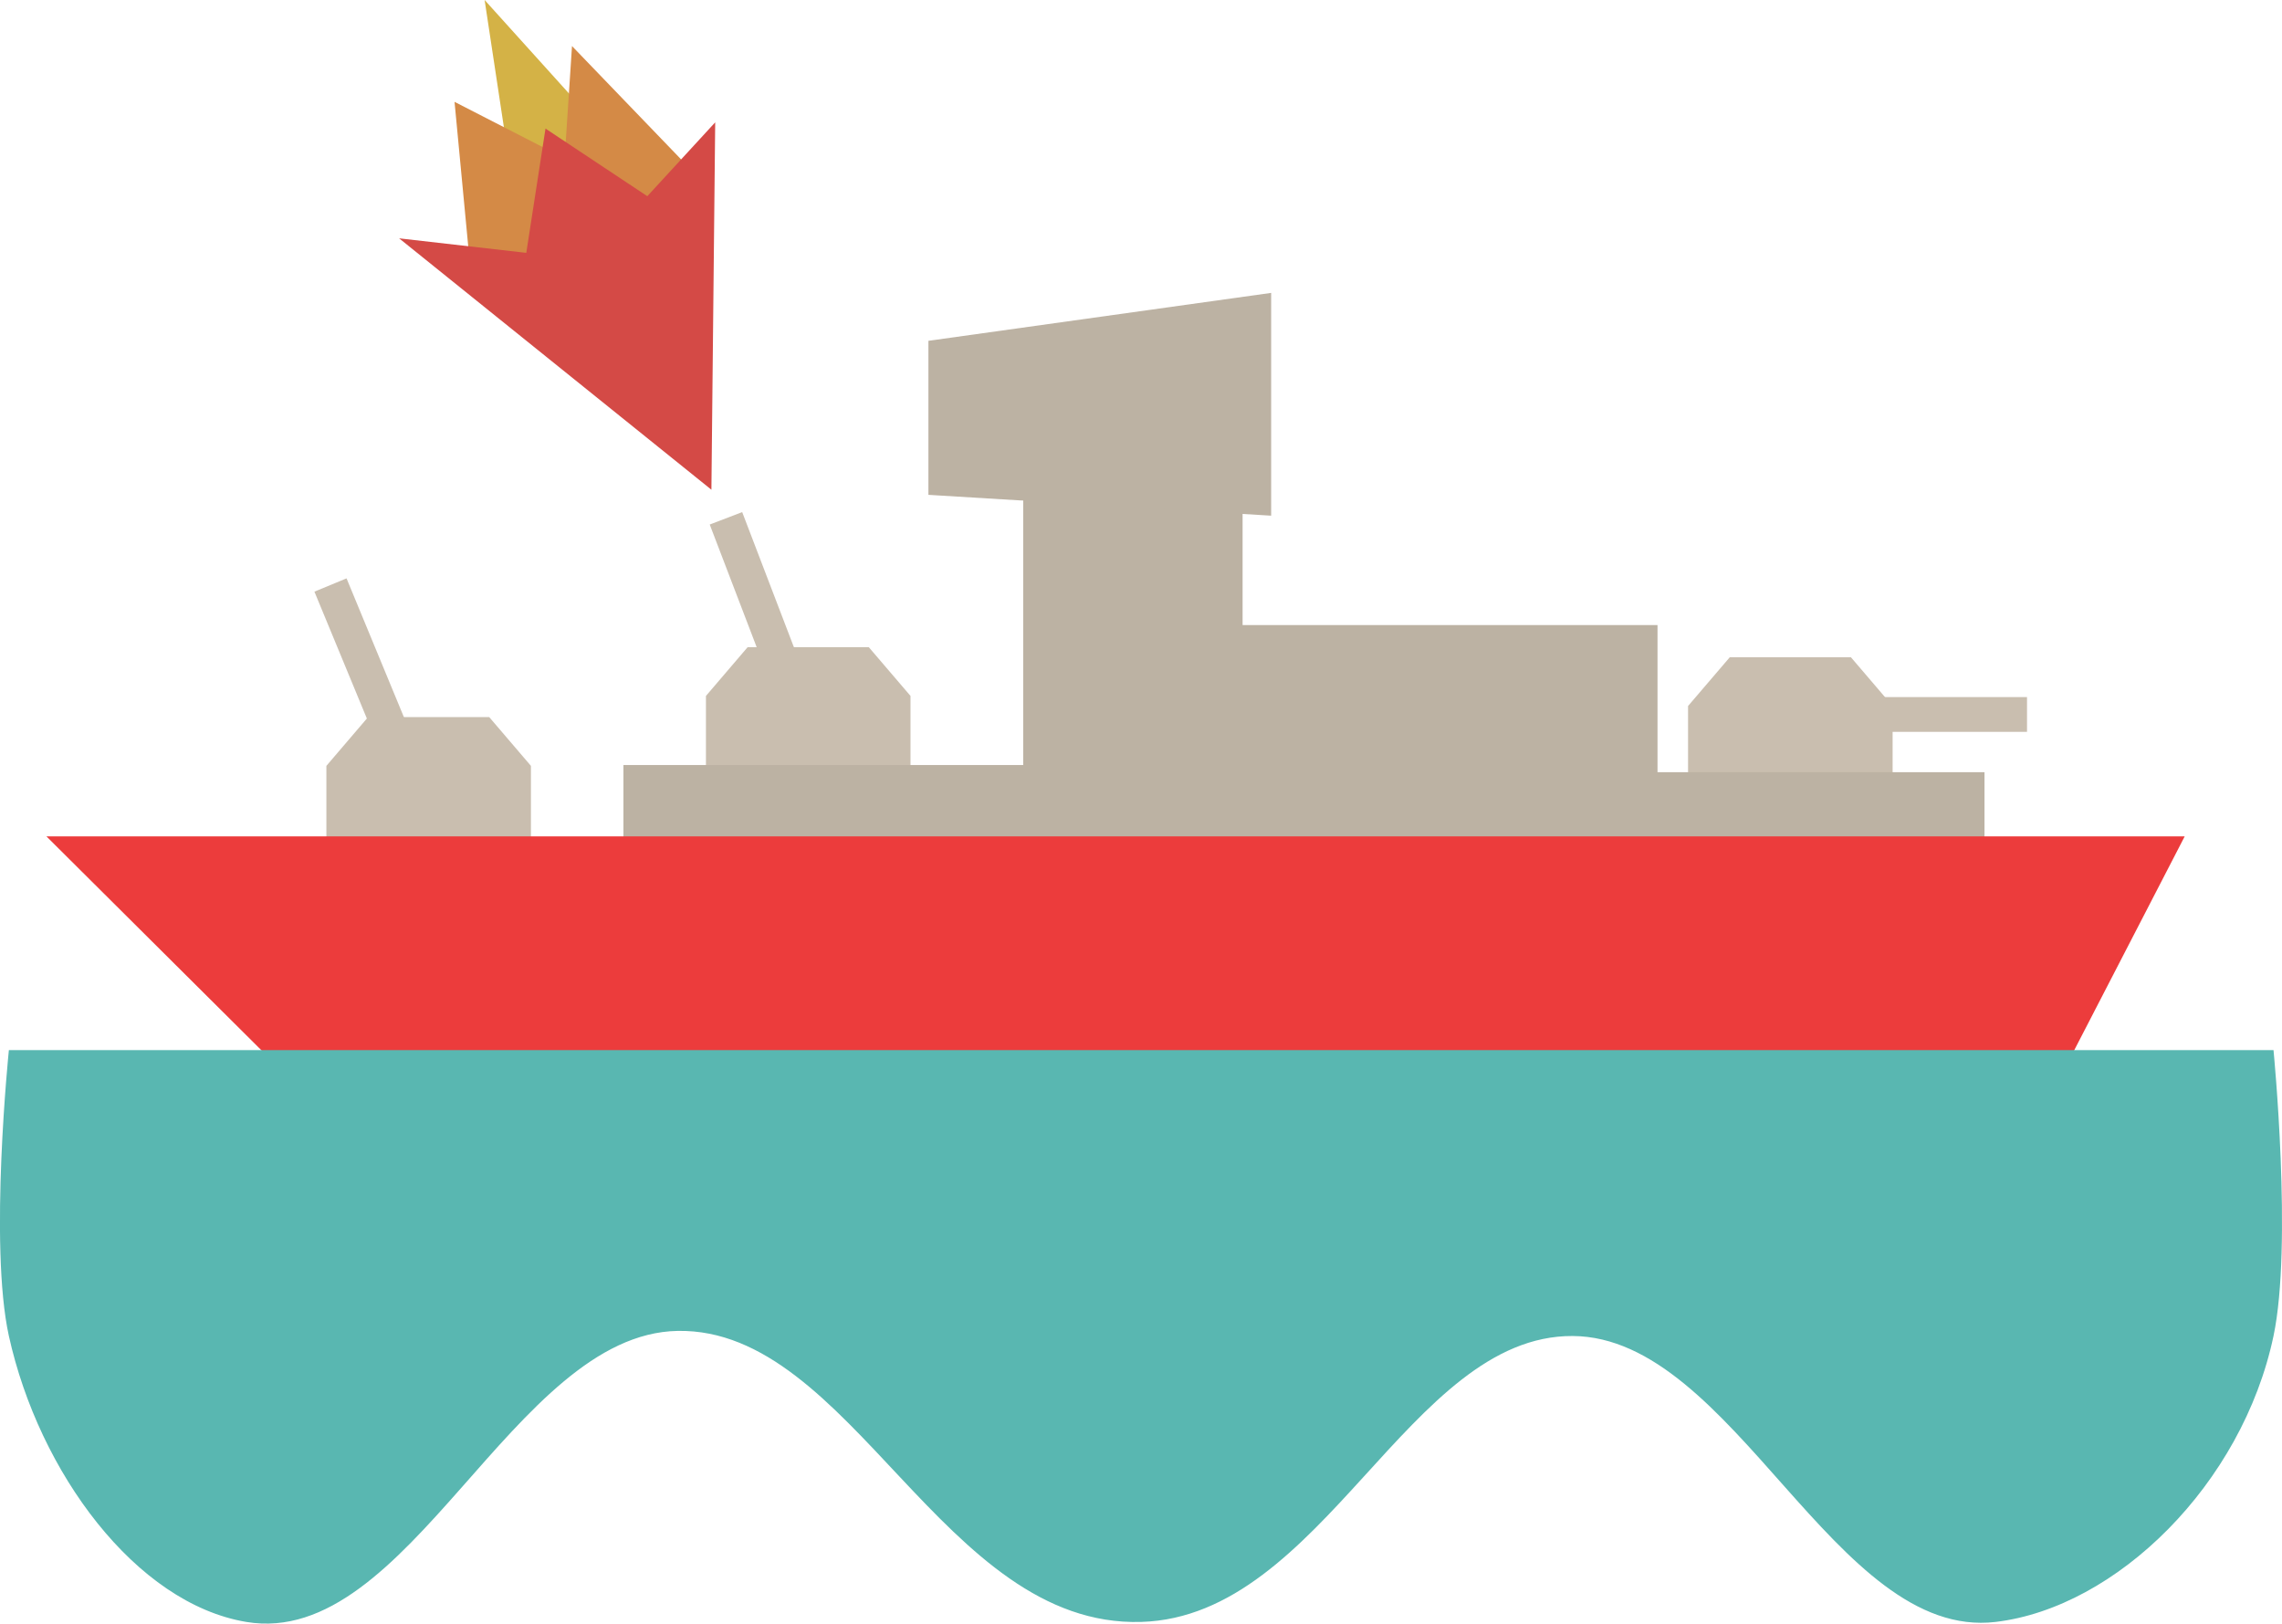
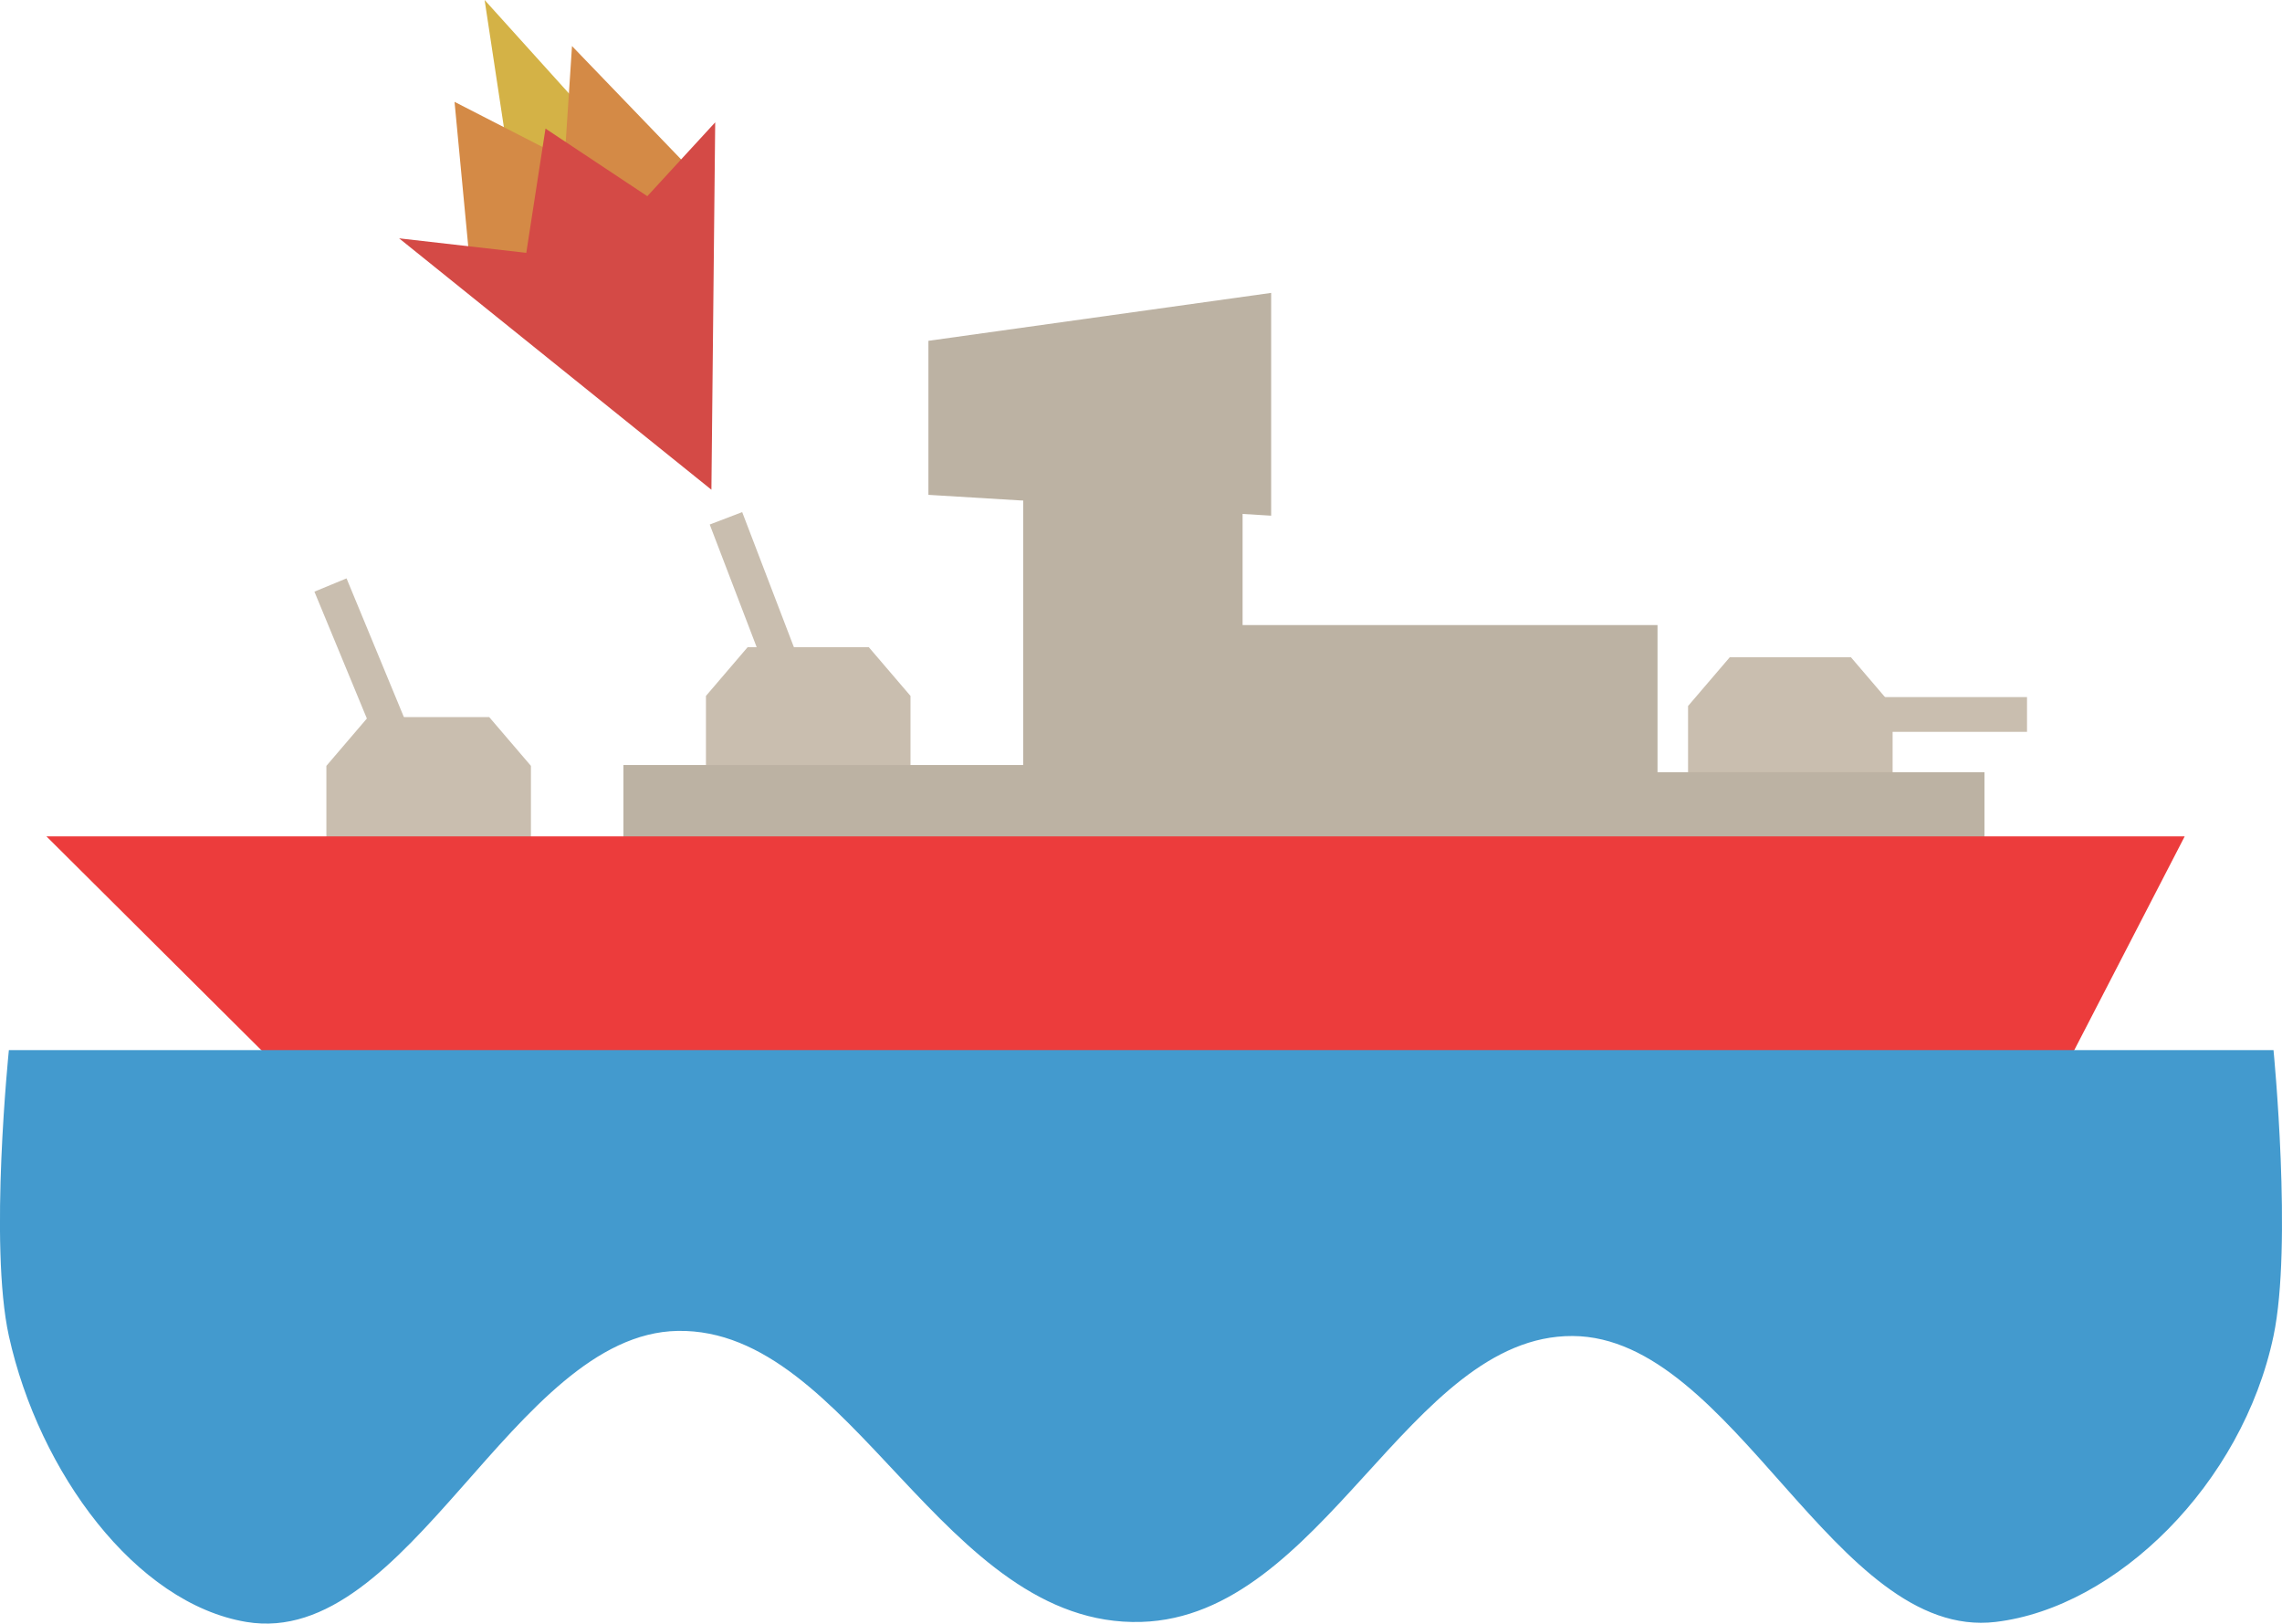
<svg xmlns="http://www.w3.org/2000/svg" width="100%" height="100%" viewBox="0 0 109.512 77.91" version="1.1" id="svg1">
  <defs id="defs1" />
  <g id="layer1" transform="translate(66.04617,-480.5897)">
    <rect style="fill:#bcb2a3;fill-opacity:1;fill-rule:evenodd;stroke-width:2;stroke-linejoin:round;paint-order:stroke fill markers" id="rect34" width="10.527" height="21.547" x="-16.942" y="499.742" />
    <path id="rect1" style="fill:#c9beaf;fill-opacity:1;fill-rule:evenodd;stroke-width:2;stroke-linejoin:round;paint-order:stroke fill markers" d="m 16.964,512.129 h 5.815 l 2,2.339 v 5.14 h -9.816 v -5.14 z" />
    <path id="rect1-9-4" style="fill:#c9beaf;fill-opacity:1;fill-rule:evenodd;stroke-width:2;stroke-linejoin:round;paint-order:stroke fill markers" d="m -24.353,511.645 h -5.815 l -2,2.339 v 5.14 h 9.816 v -5.14 z" />
    <rect style="fill:#c9beaf;fill-opacity:1;fill-rule:evenodd;stroke-width:2.298;stroke-linejoin:round;paint-order:stroke fill markers" id="rect2-9-7" width="11.011" height="1.668" x="-471.912" y="209.012" transform="matrix(-0.3574962,-0.9339146,-0.9339146,0.3574962,0,0)" />
    <path id="rect35" style="fill:#bcb2a3;fill-opacity:1;fill-rule:evenodd;stroke-width:2;stroke-linejoin:round;paint-order:stroke fill markers" d="m -21.492,496.944 16.448,-2.3 v 10.691 L -21.492,504.335 v -4.346 z" />
    <rect style="fill:#bcb2a3;fill-opacity:1;fill-rule:evenodd;stroke-width:2;stroke-linejoin:round;paint-order:stroke fill markers" id="rect36" width="20.493" height="4.822" x="-36.128" y="517.3" />
    <path id="rect1-9" style="fill:#c9beaf;fill-opacity:1;fill-rule:evenodd;stroke-width:2;stroke-linejoin:round;paint-order:stroke fill markers" d="m -42.568,515.001 h -5.815 l -2,2.339 v 5.14 h 9.816 v -5.14 z" />
    <rect style="fill:#c9beaf;fill-opacity:1;fill-rule:evenodd;stroke-width:2.298;stroke-linejoin:round;paint-order:stroke fill markers" id="rect2-9" width="11.011" height="1.668" x="-461.908" y="239.889" transform="matrix(-0.3820684,-0.9241341,-0.9241341,0.3820684,0,0)" />
    <rect style="fill:#bcb2a3;fill-opacity:1;fill-rule:evenodd;stroke-width:2;stroke-linejoin:round;paint-order:stroke fill markers" id="rect37" width="17.221" height="4.822" x="11.968" y="517.644" />
    <rect style="fill:#bcb2a3;fill-opacity:1;fill-rule:evenodd;stroke-width:2;stroke-linejoin:round;paint-order:stroke fill markers" id="rect33" width="23.76" height="11.335" x="-10.263" y="510.584" />
    <path style="fill:#d4b246;fill-opacity:1;fill-rule:evenodd;stroke:none;stroke-width:0.889;stroke-linejoin:round;stroke-dasharray:none;stroke-opacity:1;paint-order:stroke fill markers" d="m -40.704,494.358 8,-2.593 -10.086,-11.176 z" id="path30" />
    <path id="rect32" style="fill:#ec3c3c;fill-opacity:1;fill-rule:evenodd;stroke-width:2;stroke-linejoin:round;paint-order:stroke fill markers" d="M -63.819,520.723 H 38.797 L 26.808,543.927 H -3.961 -40.494 Z" />
    <path style="fill:#d48a46;fill-opacity:1;fill-rule:evenodd;stroke:none;stroke-width:0.517;stroke-linejoin:round;stroke-dasharray:none;stroke-opacity:1;paint-order:stroke fill markers" d="m -35.878,494.629 -7.524,-0.387 -0.831,-8.765 5.284,2.711 0.353,-5.388 5.576,5.791 z" id="path29" />
-     <path id="rect27-5" style="fill:#59b7b1;fill-rule:evenodd;stroke-width:0.97;stroke-linejoin:round;paint-order:stroke fill markers" d="M -65.618,530.979 H 43.058 c 0,0 0.918,9.367 0,13.72 -1.499,7.107 -7.534,13.031 -13.335,13.72 -7.709,0.915 -12.553,-13.681 -20.3,-13.72 -7.864,-0.04 -11.961,13.464 -20.704,13.72 -9.518,0.279 -13.898,-14.117 -22.247,-13.965 -7.895,0.144 -12.878,15.274 -20.7,13.965 -5.301,-0.887 -9.946,-7.175 -11.392,-13.72 -0.964,-4.364 0,-13.72 0,-13.72 z" />
+     <path id="rect27-5" style="fill:#439ACE;fill-rule:evenodd;stroke-width:0.97;stroke-linejoin:round;paint-order:stroke fill markers" d="M -65.618,530.979 H 43.058 c 0,0 0.918,9.367 0,13.72 -1.499,7.107 -7.534,13.031 -13.335,13.72 -7.709,0.915 -12.553,-13.681 -20.3,-13.72 -7.864,-0.04 -11.961,13.464 -20.704,13.72 -9.518,0.279 -13.898,-14.117 -22.247,-13.965 -7.895,0.144 -12.878,15.274 -20.7,13.965 -5.301,-0.887 -9.946,-7.175 -11.392,-13.72 -0.964,-4.364 0,-13.72 0,-13.72 z" />
    <rect style="fill:#c9beaf;fill-opacity:1;fill-rule:evenodd;stroke-width:2.298;stroke-linejoin:round;paint-order:stroke fill markers" id="rect2" width="11.011" height="1.668" x="20.218" y="514.04" />
    <path style="fill:#d44a46;fill-opacity:1;fill-rule:evenodd;stroke:none;stroke-width:0.6;stroke-linejoin:round;stroke-dasharray:none;stroke-opacity:1;paint-order:stroke fill markers" d="m -31.724,486.46 -0.182,17.629 -14.987,-12.063 6.103,0.697 0.922,-5.963 4.886,3.244 z" id="path17" />
  </g>
</svg>
